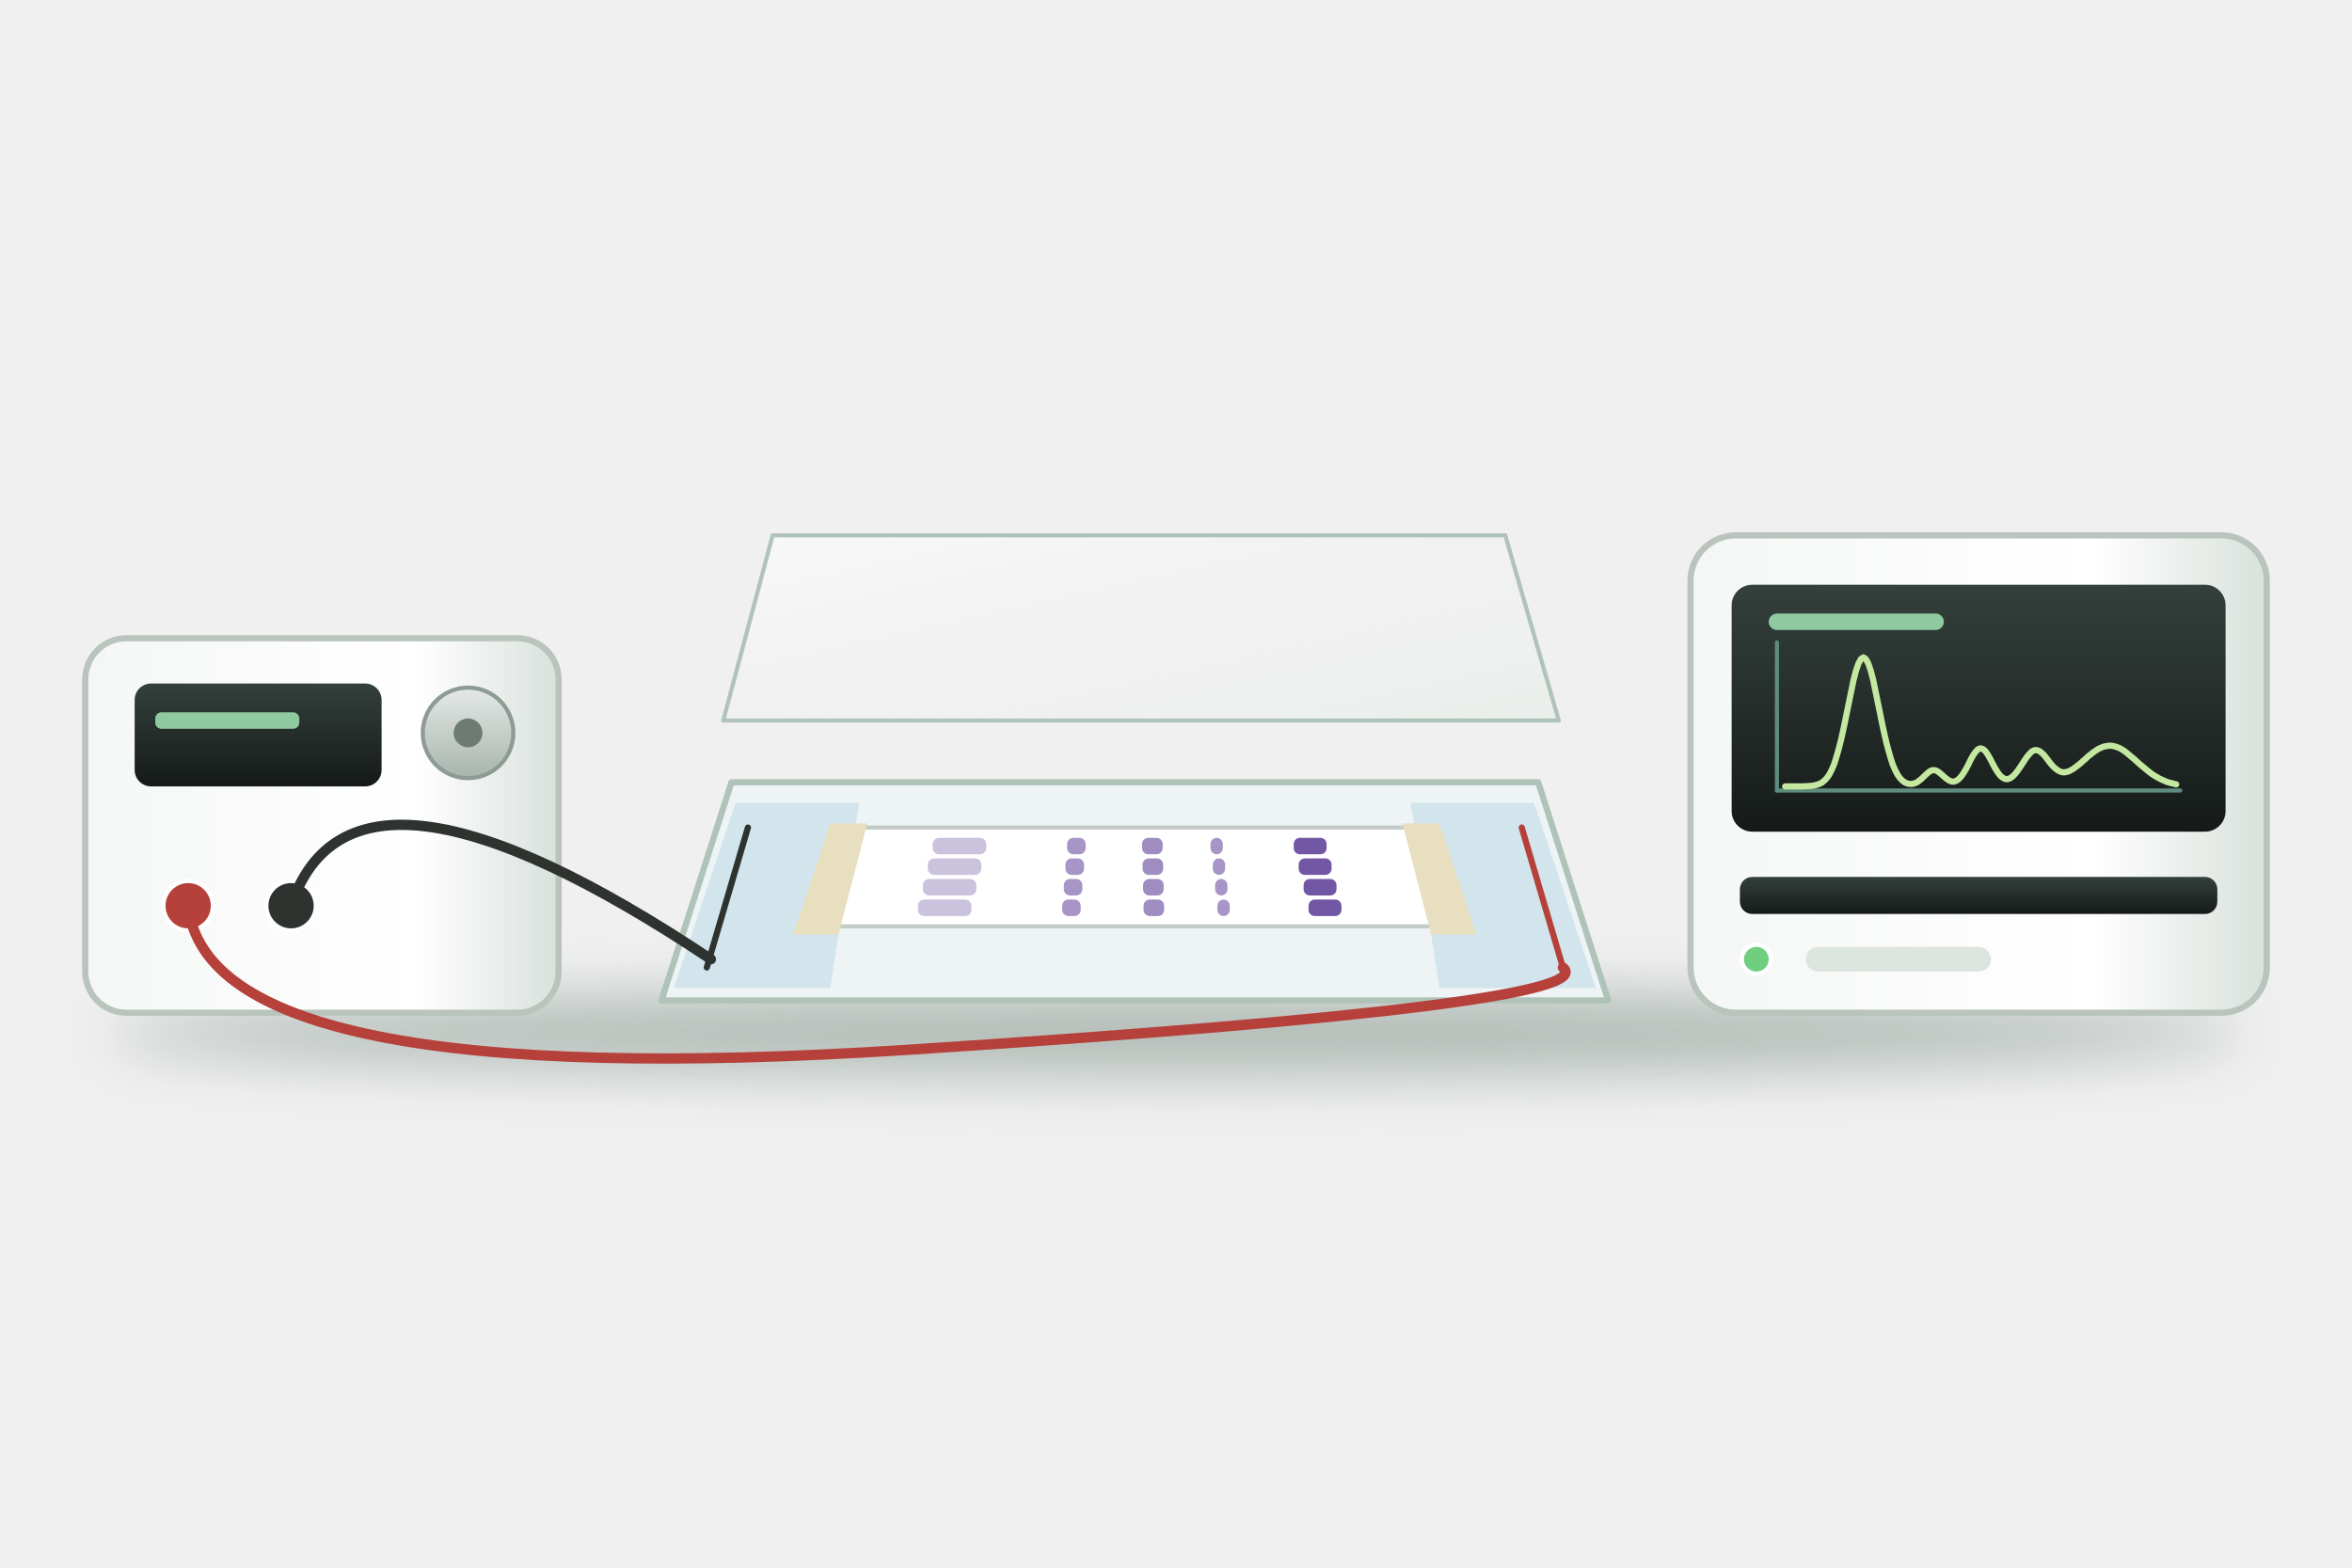
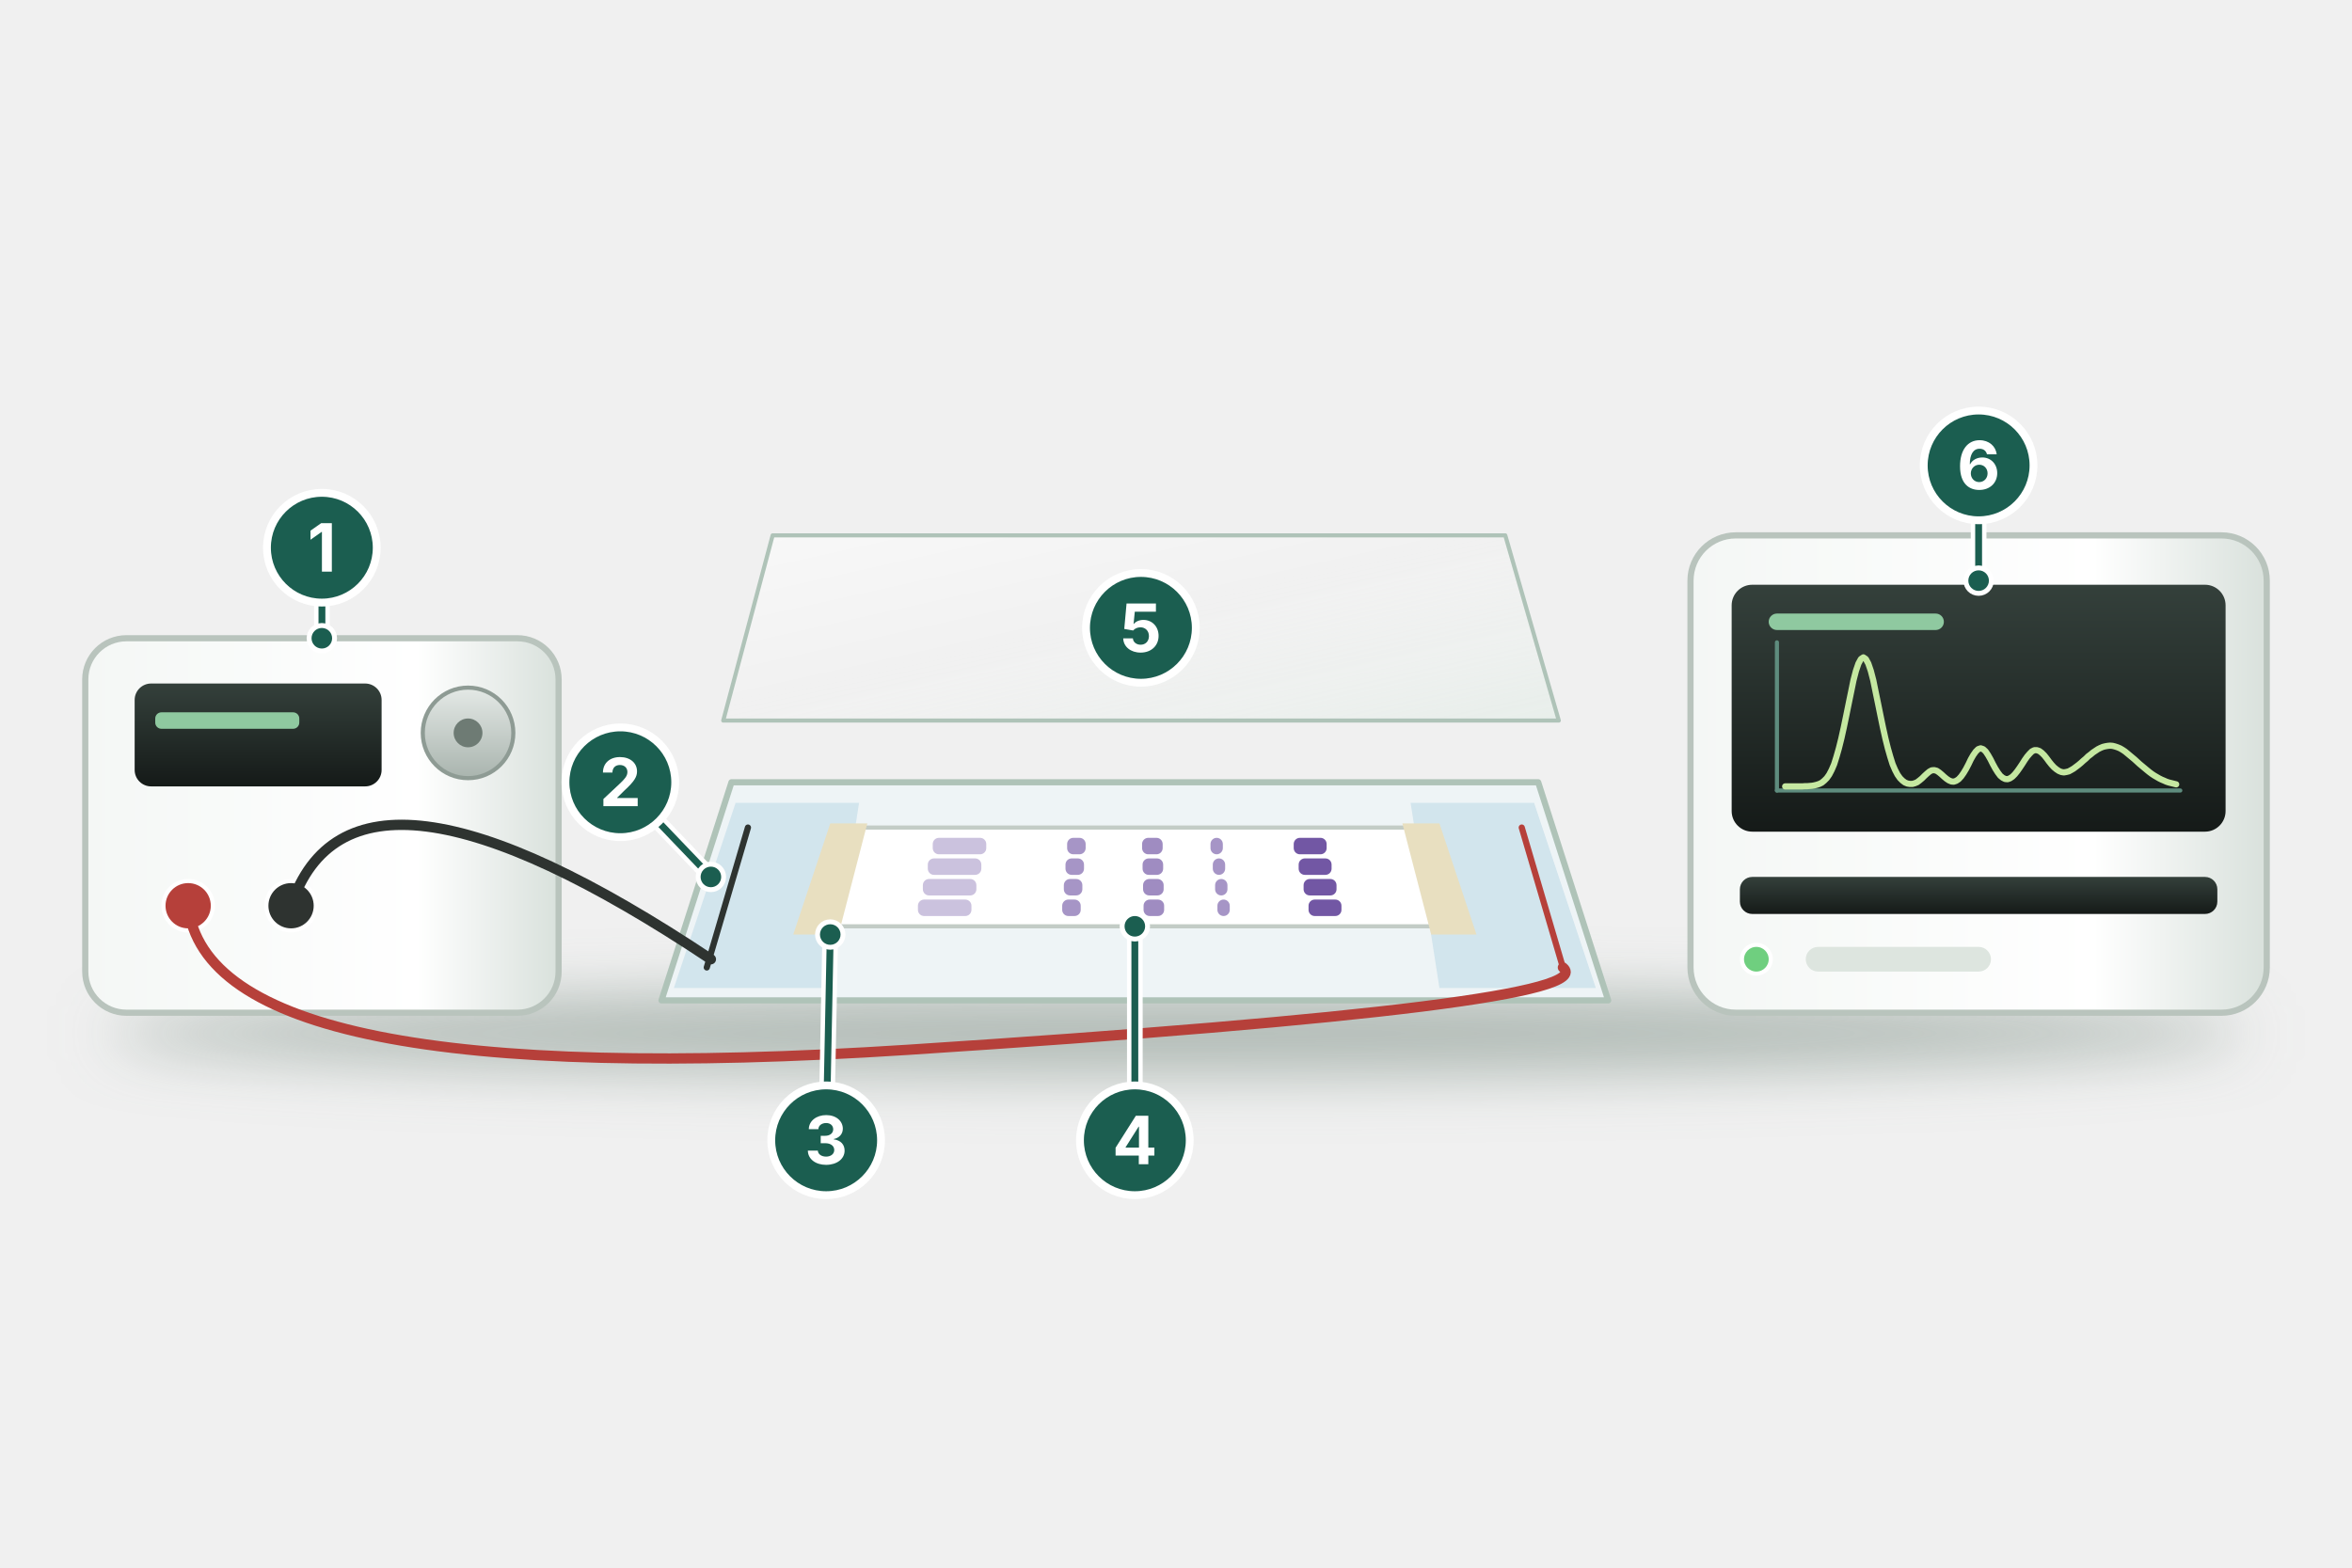
<svg xmlns="http://www.w3.org/2000/svg" viewBox="0 0 1200 800" width="1200" height="800">
  <defs>
    <linearGradient id="body" x1="0" y1="0" x2="0" y2="1">
      <stop offset="0" stop-color="#FFFFFF" />
      <stop offset="1" stop-color="#E1E7E3" />
    </linearGradient>
    <linearGradient id="bodyH" x1="0" y1="0" x2="1" y2="0">
      <stop offset="0" stop-color="#F4F7F5" />
      <stop offset="0.7" stop-color="#FFFFFF" />
      <stop offset="1" stop-color="#D9E1DC" />
    </linearGradient>
    <linearGradient id="topP" x1="0" y1="0" x2="0" y2="1">
      <stop offset="0" stop-color="#EEF2EF" />
      <stop offset="1" stop-color="#D7DFDA" />
    </linearGradient>
    <linearGradient id="deck" x1="0" y1="0" x2="0" y2="1">
      <stop offset="0" stop-color="#C9D4CE" />
      <stop offset="1" stop-color="#E4EAE6" />
    </linearGradient>
    <linearGradient id="screen" x1="0" y1="0" x2="1" y2="1">
      <stop offset="0" stop-color="#1F5A4C" />
      <stop offset="1" stop-color="#143C33" />
    </linearGradient>
    <linearGradient id="dark" x1="0" y1="0" x2="0" y2="1">
      <stop offset="0" stop-color="#34403B" />
      <stop offset="1" stop-color="#151A18" />
    </linearGradient>
    <linearGradient id="niche" x1="0" y1="0" x2="0" y2="1">
      <stop offset="0" stop-color="#26302C" />
      <stop offset="1" stop-color="#3B4843" />
    </linearGradient>
    <linearGradient id="metal" x1="0" y1="0" x2="0" y2="1">
      <stop offset="0" stop-color="#E4E9E6" />
      <stop offset="1" stop-color="#A9B4AE" />
    </linearGradient>
    <linearGradient id="glass" x1="0" y1="0" x2="1" y2="1">
      <stop offset="0" stop-color="#FFFFFF" stop-opacity="0.55" />
      <stop offset="0.45" stop-color="#FFFFFF" stop-opacity="0.08" />
      <stop offset="1" stop-color="#CFE9D9" stop-opacity="0.25" />
    </linearGradient>
    <linearGradient id="liquid" x1="0" y1="0" x2="0" y2="1">
      <stop offset="0" stop-color="#F0D36B" />
      <stop offset="1" stop-color="#E0B73A" />
    </linearGradient>
    <filter id="soft" filterUnits="userSpaceOnUse" x="0" y="0" width="1200" height="800">
      <feGaussianBlur stdDeviation="14" />
    </filter>
  </defs>
  <g transform="translate(-30,-220.3) scale(1.05)">
    <ellipse cx="600" cy="712" rx="520" ry="20" fill="#6F8479" opacity="0.5" filter="url(#soft)" />
    <rect x="70" y="520" width="230" height="182" rx="20" fill="url(#bodyH)" stroke="#B9C4BD" stroke-width="3" />
    <rect x="94" y="542" width="120" height="50" rx="8" fill="url(#dark)" />
    <rect x="104" y="556" width="70" height="8" rx="3" fill="#8FC9A0" />
    <ellipse cx="256.0" cy="566.0" rx="22.0" ry="22.0" fill="url(#metal)" stroke="#8E9B94" stroke-width="2" />
    <ellipse cx="256.0" cy="566.0" rx="7.0" ry="7.0" fill="#6E7B74" />
    <ellipse cx="120.0" cy="650.0" rx="12.0" ry="12.0" fill="#B6403A" stroke="#FFFFFF" stroke-width="2" />
    <ellipse cx="170.0" cy="650.0" rx="12.0" ry="12.0" fill="#2E3330" stroke="#FFFFFF" stroke-width="2" />
    <path d="M350 696 L384 590 H776 L810 696 Z" fill="#EEF4F6" stroke="#AFC3B8" stroke-width="3" stroke-linecap="round" stroke-linejoin="round" />
    <path d="M356 690 L386 600 H446 L432 690 Z" fill="#CFE3EC" stroke="None" stroke-width="0" stroke-linecap="round" stroke-linejoin="round" opacity="0.9" />
    <path d="M728 690 L714 600 H774 L804 690 Z" fill="#CFE3EC" stroke="None" stroke-width="0" stroke-linecap="round" stroke-linejoin="round" opacity="0.9" />
    <line x1="392" y1="612" x2="372" y2="680" stroke="#2E3330" stroke-width="3" stroke-linecap="round" />
    <line x1="768" y1="612" x2="788" y2="680" stroke="#B6403A" stroke-width="3" stroke-linecap="round" />
    <path d="M424 660 L440 612 H720 L736 660 Z" fill="#FFFFFF" stroke="#C3CCC6" stroke-width="2" stroke-linecap="round" stroke-linejoin="round" />
    <path d="M414 664 L432 610 H450 L436 664 Z" fill="#E8DFC0" stroke="None" stroke-width="0" stroke-linecap="round" stroke-linejoin="round" />
    <path d="M710 610 H728 L746 664 H724 Z" fill="#E8DFC0" stroke="None" stroke-width="0" stroke-linecap="round" stroke-linejoin="round" />
    <rect x="481.8" y="617" width="26" height="8" rx="3" fill="#6B4FA0" opacity="0.35" />
    <rect x="547.1" y="617" width="9" height="8" rx="3" fill="#6B4FA0" opacity="0.6" />
    <rect x="583.52" y="617" width="10" height="8" rx="3" fill="#6B4FA0" opacity="0.65" />
    <rect x="616.76" y="617" width="6" height="8" rx="3" fill="#6B4FA0" opacity="0.6" />
    <rect x="657.2" y="617" width="16" height="8" rx="3" fill="#6B4FA0" opacity="0.95" />
    <rect x="479.4" y="627" width="26" height="8" rx="3" fill="#6B4FA0" opacity="0.35" />
    <rect x="546.3" y="627" width="9" height="8" rx="3" fill="#6B4FA0" opacity="0.6" />
    <rect x="583.76" y="627" width="10" height="8" rx="3" fill="#6B4FA0" opacity="0.65" />
    <rect x="617.88" y="627" width="6" height="8" rx="3" fill="#6B4FA0" opacity="0.6" />
    <rect x="659.6" y="627" width="16" height="8" rx="3" fill="#6B4FA0" opacity="0.95" />
    <rect x="477" y="637" width="26" height="8" rx="3" fill="#6B4FA0" opacity="0.35" />
    <rect x="545.5" y="637" width="9" height="8" rx="3" fill="#6B4FA0" opacity="0.6" />
    <rect x="584" y="637" width="10" height="8" rx="3" fill="#6B4FA0" opacity="0.65" />
    <rect x="619" y="637" width="6" height="8" rx="3" fill="#6B4FA0" opacity="0.6" />
    <rect x="662" y="637" width="16" height="8" rx="3" fill="#6B4FA0" opacity="0.95" />
    <rect x="474.6" y="647" width="26" height="8" rx="3" fill="#6B4FA0" opacity="0.35" />
    <rect x="544.7" y="647" width="9" height="8" rx="3" fill="#6B4FA0" opacity="0.6" />
    <rect x="584.24" y="647" width="10" height="8" rx="3" fill="#6B4FA0" opacity="0.65" />
    <rect x="620.12" y="647" width="6" height="8" rx="3" fill="#6B4FA0" opacity="0.6" />
    <rect x="664.4" y="647" width="16" height="8" rx="3" fill="#6B4FA0" opacity="0.95" />
    <path d="M380 560 L404 470 H760 L786 560 Z" fill="url(#glass)" stroke="#AFC3B8" stroke-width="2" stroke-linecap="round" stroke-linejoin="round" />
    <path d="M120 650 Q 130 742 470 720 T 788 680" fill="none" stroke="#B6403A" stroke-width="5" stroke-linecap="round" stroke-linejoin="round" />
    <path d="M170 650 Q 200 560 374 676" fill="none" stroke="#2E3330" stroke-width="5" stroke-linecap="round" stroke-linejoin="round" />
    <rect x="850" y="470" width="280" height="232" rx="22" fill="url(#bodyH)" stroke="#B9C4BD" stroke-width="3" />
    <rect x="870" y="494" width="240" height="120" rx="10" fill="url(#dark)" />
    <g transform="translate(878,500)">
      <rect x="10" y="8" width="85.12" height="8" rx="4" fill="#8FC9A0" />
      <line x1="14" y1="94" x2="210" y2="94" stroke="#5E8C7E" stroke-width="2" stroke-linecap="round" />
      <line x1="14" y1="22" x2="14" y2="94" stroke="#5E8C7E" stroke-width="2" stroke-linecap="round" />
      <path d="M18.0 92.0 L19.2 92.0 L20.4 92.0 L21.6 92.0 L22.8 92.0 L23.9 92.0 L25.1 92.0 L26.3 92.0 L27.5 91.9 L28.7 91.9 L29.9 91.8 L31.1 91.7 L32.2 91.5 L33.4 91.2 L34.6 90.8 L35.8 90.2 L37.0 89.2 L38.2 88.0 L39.4 86.3 L40.6 84.0 L41.8 81.2 L42.9 77.7 L44.1 73.5 L45.3 68.7 L46.5 63.3 L47.7 57.5 L48.9 51.6 L50.1 45.8 L51.2 40.4 L52.4 35.8 L53.6 32.3 L54.8 30.1 L56.0 29.3 L57.2 30.1 L58.4 32.3 L59.6 35.8 L60.8 40.4 L61.9 45.8 L63.1 51.6 L64.3 57.5 L65.5 63.3 L66.7 68.7 L67.9 73.5 L69.1 77.7 L70.2 81.2 L71.4 84.0 L72.6 86.3 L73.8 88.0 L75.0 89.2 L76.2 90.1 L77.4 90.6 L78.6 90.8 L79.8 90.8 L80.9 90.5 L82.1 90.0 L83.3 89.1 L84.5 88.1 L85.7 86.9 L86.9 85.8 L88.1 84.8 L89.2 84.2 L90.4 84.1 L91.6 84.4 L92.8 85.2 L94.0 86.2 L95.2 87.3 L96.4 88.3 L97.6 89.1 L98.8 89.6 L99.9 89.7 L101.1 89.3 L102.3 88.5 L103.5 87.2 L104.7 85.5 L105.9 83.5 L107.1 81.2 L108.2 78.9 L109.4 76.8 L110.6 75.1 L111.8 73.9 L113.0 73.5 L114.2 73.9 L115.4 75.0 L116.6 76.8 L117.8 78.9 L118.9 81.1 L120.1 83.3 L121.3 85.2 L122.5 86.8 L123.7 87.8 L124.9 88.4 L126.1 88.5 L127.2 88.1 L128.4 87.3 L129.6 86.1 L130.8 84.6 L132.0 82.9 L133.2 81.1 L134.4 79.2 L135.6 77.5 L136.8 76.1 L137.9 75.0 L139.1 74.4 L140.3 74.4 L141.5 74.8 L142.7 75.7 L143.9 76.9 L145.1 78.4 L146.2 79.9 L147.4 81.4 L148.6 82.7 L149.8 83.7 L151.0 84.5 L152.2 85.0 L153.4 85.2 L154.6 85.0 L155.8 84.7 L156.9 84.1 L158.1 83.4 L159.3 82.5 L160.5 81.6 L161.7 80.6 L162.9 79.5 L164.1 78.5 L165.2 77.4 L166.4 76.5 L167.6 75.5 L168.8 74.7 L170.0 73.9 L171.2 73.3 L172.4 72.8 L173.6 72.5 L174.8 72.3 L175.9 72.2 L177.1 72.3 L178.3 72.6 L179.5 73.0 L180.7 73.5 L181.9 74.2 L183.1 75.0 L184.2 75.9 L185.4 76.9 L186.6 77.9 L187.8 78.9 L189.0 80.0 L190.2 81.1 L191.4 82.1 L192.6 83.1 L193.8 84.1 L194.9 85.0 L196.1 85.9 L197.3 86.7 L198.5 87.4 L199.7 88.1 L200.9 88.7 L202.1 89.2 L203.2 89.7 L204.4 90.1 L205.6 90.4 L206.8 90.7 L208.0 91.0" fill="none" stroke="#C5E8A1" stroke-width="3" stroke-linecap="round" stroke-linejoin="round" />
    </g>
    <rect x="874" y="636" width="232" height="18" rx="6" fill="url(#dark)" />
    <ellipse cx="882.0" cy="676.0" rx="7.0" ry="7.0" fill="#6FCF7F" stroke="#FFFFFF" stroke-width="2" />
    <rect x="906" y="670" width="90" height="12" rx="6" fill="#DDE5DF" />
  </g>
+   <g id="callouts" font-family="Inter, Arial, sans-serif" font-weight="700" text-anchor="middle">
+     <g class="callout" data-n="1">
+       <line x1="164.25" y1="307.5" x2="164.25" y2="325.7" stroke="#FFFFFF" stroke-width="8" stroke-linecap="round" />
+       <line x1="164.25" y1="307.5" x2="164.25" y2="325.7" stroke="#1B5E50" stroke-width="3.5" stroke-linecap="round" />
+       <ellipse cx="164.2" cy="325.7" rx="6.5" ry="6.5" fill="#1B5E50" stroke="#FFFFFF" stroke-width="2.5" />
+       <ellipse cx="164.2" cy="279.5" rx="28.0" ry="28.0" fill="#1B5E50" stroke="#FFFFFF" stroke-width="4" />
+       <text x="164.2" y="291.7" font-size="34" fill="#FFFFFF">1</text>
+     </g>
+     <g class="callout" data-n="2">
+       <line x1="335.854" y1="419.434" x2="362.7" y2="447.5" stroke="#FFFFFF" stroke-width="8" stroke-linecap="round" />
+       <line x1="335.854" y1="419.434" x2="362.7" y2="447.5" stroke="#1B5E50" stroke-width="3.5" stroke-linecap="round" />
+       <ellipse cx="362.7" cy="447.5" rx="6.5" ry="6.5" fill="#1B5E50" stroke="#FFFFFF" stroke-width="2.5" />
+       <ellipse cx="316.5" cy="399.2" rx="28.0" ry="28.0" fill="#1B5E50" stroke="#FFFFFF" stroke-width="4" />
+       <text x="316.5" y="411.4" font-size="34" fill="#FFFFFF">2</text>
+     </g>
+     <g class="callout" data-n="3">
+       <line x1="422.06" y1="553.906" x2="423.6" y2="476.9" stroke="#FFFFFF" stroke-width="8" stroke-linecap="round" />
+       <line x1="422.06" y1="553.906" x2="423.6" y2="476.9" stroke="#1B5E50" stroke-width="3.5" stroke-linecap="round" />
+       <ellipse cx="423.6" cy="476.9" rx="6.5" ry="6.5" fill="#1B5E50" stroke="#FFFFFF" stroke-width="2.5" />
+       <ellipse cx="421.5" cy="581.9" rx="28.0" ry="28.0" fill="#1B5E50" stroke="#FFFFFF" stroke-width="4" />
+       <text x="421.5" y="594.1" font-size="34" fill="#FFFFFF">3</text>
+     </g>
+     <g class="callout" data-n="4">
+       <line x1="579" y1="553.9" x2="579" y2="472.7" stroke="#FFFFFF" stroke-width="8" stroke-linecap="round" />
+       <line x1="579" y1="553.9" x2="579" y2="472.7" stroke="#1B5E50" stroke-width="3.5" stroke-linecap="round" />
+       <ellipse cx="579.0" cy="472.7" rx="6.5" ry="6.5" fill="#1B5E50" stroke="#FFFFFF" stroke-width="2.5" />
+       <ellipse cx="579.0" cy="581.9" rx="28.0" ry="28.0" fill="#1B5E50" stroke="#FFFFFF" stroke-width="4" />
+       <text x="579.0" y="594.1" font-size="34" fill="#FFFFFF">4</text>
+     </g>
+     <g class="callout" data-n="5">
+       <ellipse cx="582.1" cy="320.4" rx="28.0" ry="28.0" fill="#1B5E50" stroke="#FFFFFF" stroke-width="4" />
+       <text x="582.1" y="332.7" font-size="34" fill="#FFFFFF">5</text>
+     </g>
+     <g class="callout" data-n="6">
+       <line x1="1009.5" y1="265.5" x2="1009.5" y2="296.3" stroke="#FFFFFF" stroke-width="8" stroke-linecap="round" />
+       <line x1="1009.5" y1="265.5" x2="1009.5" y2="296.3" stroke="#1B5E50" stroke-width="3.5" stroke-linecap="round" />
+       <ellipse cx="1009.5" cy="296.3" rx="6.5" ry="6.5" fill="#1B5E50" stroke="#FFFFFF" stroke-width="2.5" />
+       <ellipse cx="1009.5" cy="237.5" rx="28.0" ry="28.0" fill="#1B5E50" stroke="#FFFFFF" stroke-width="4" />
+       <text x="1009.5" y="249.7" font-size="34" fill="#FFFFFF">6</text>
+     </g>
+   </g>
</svg>
